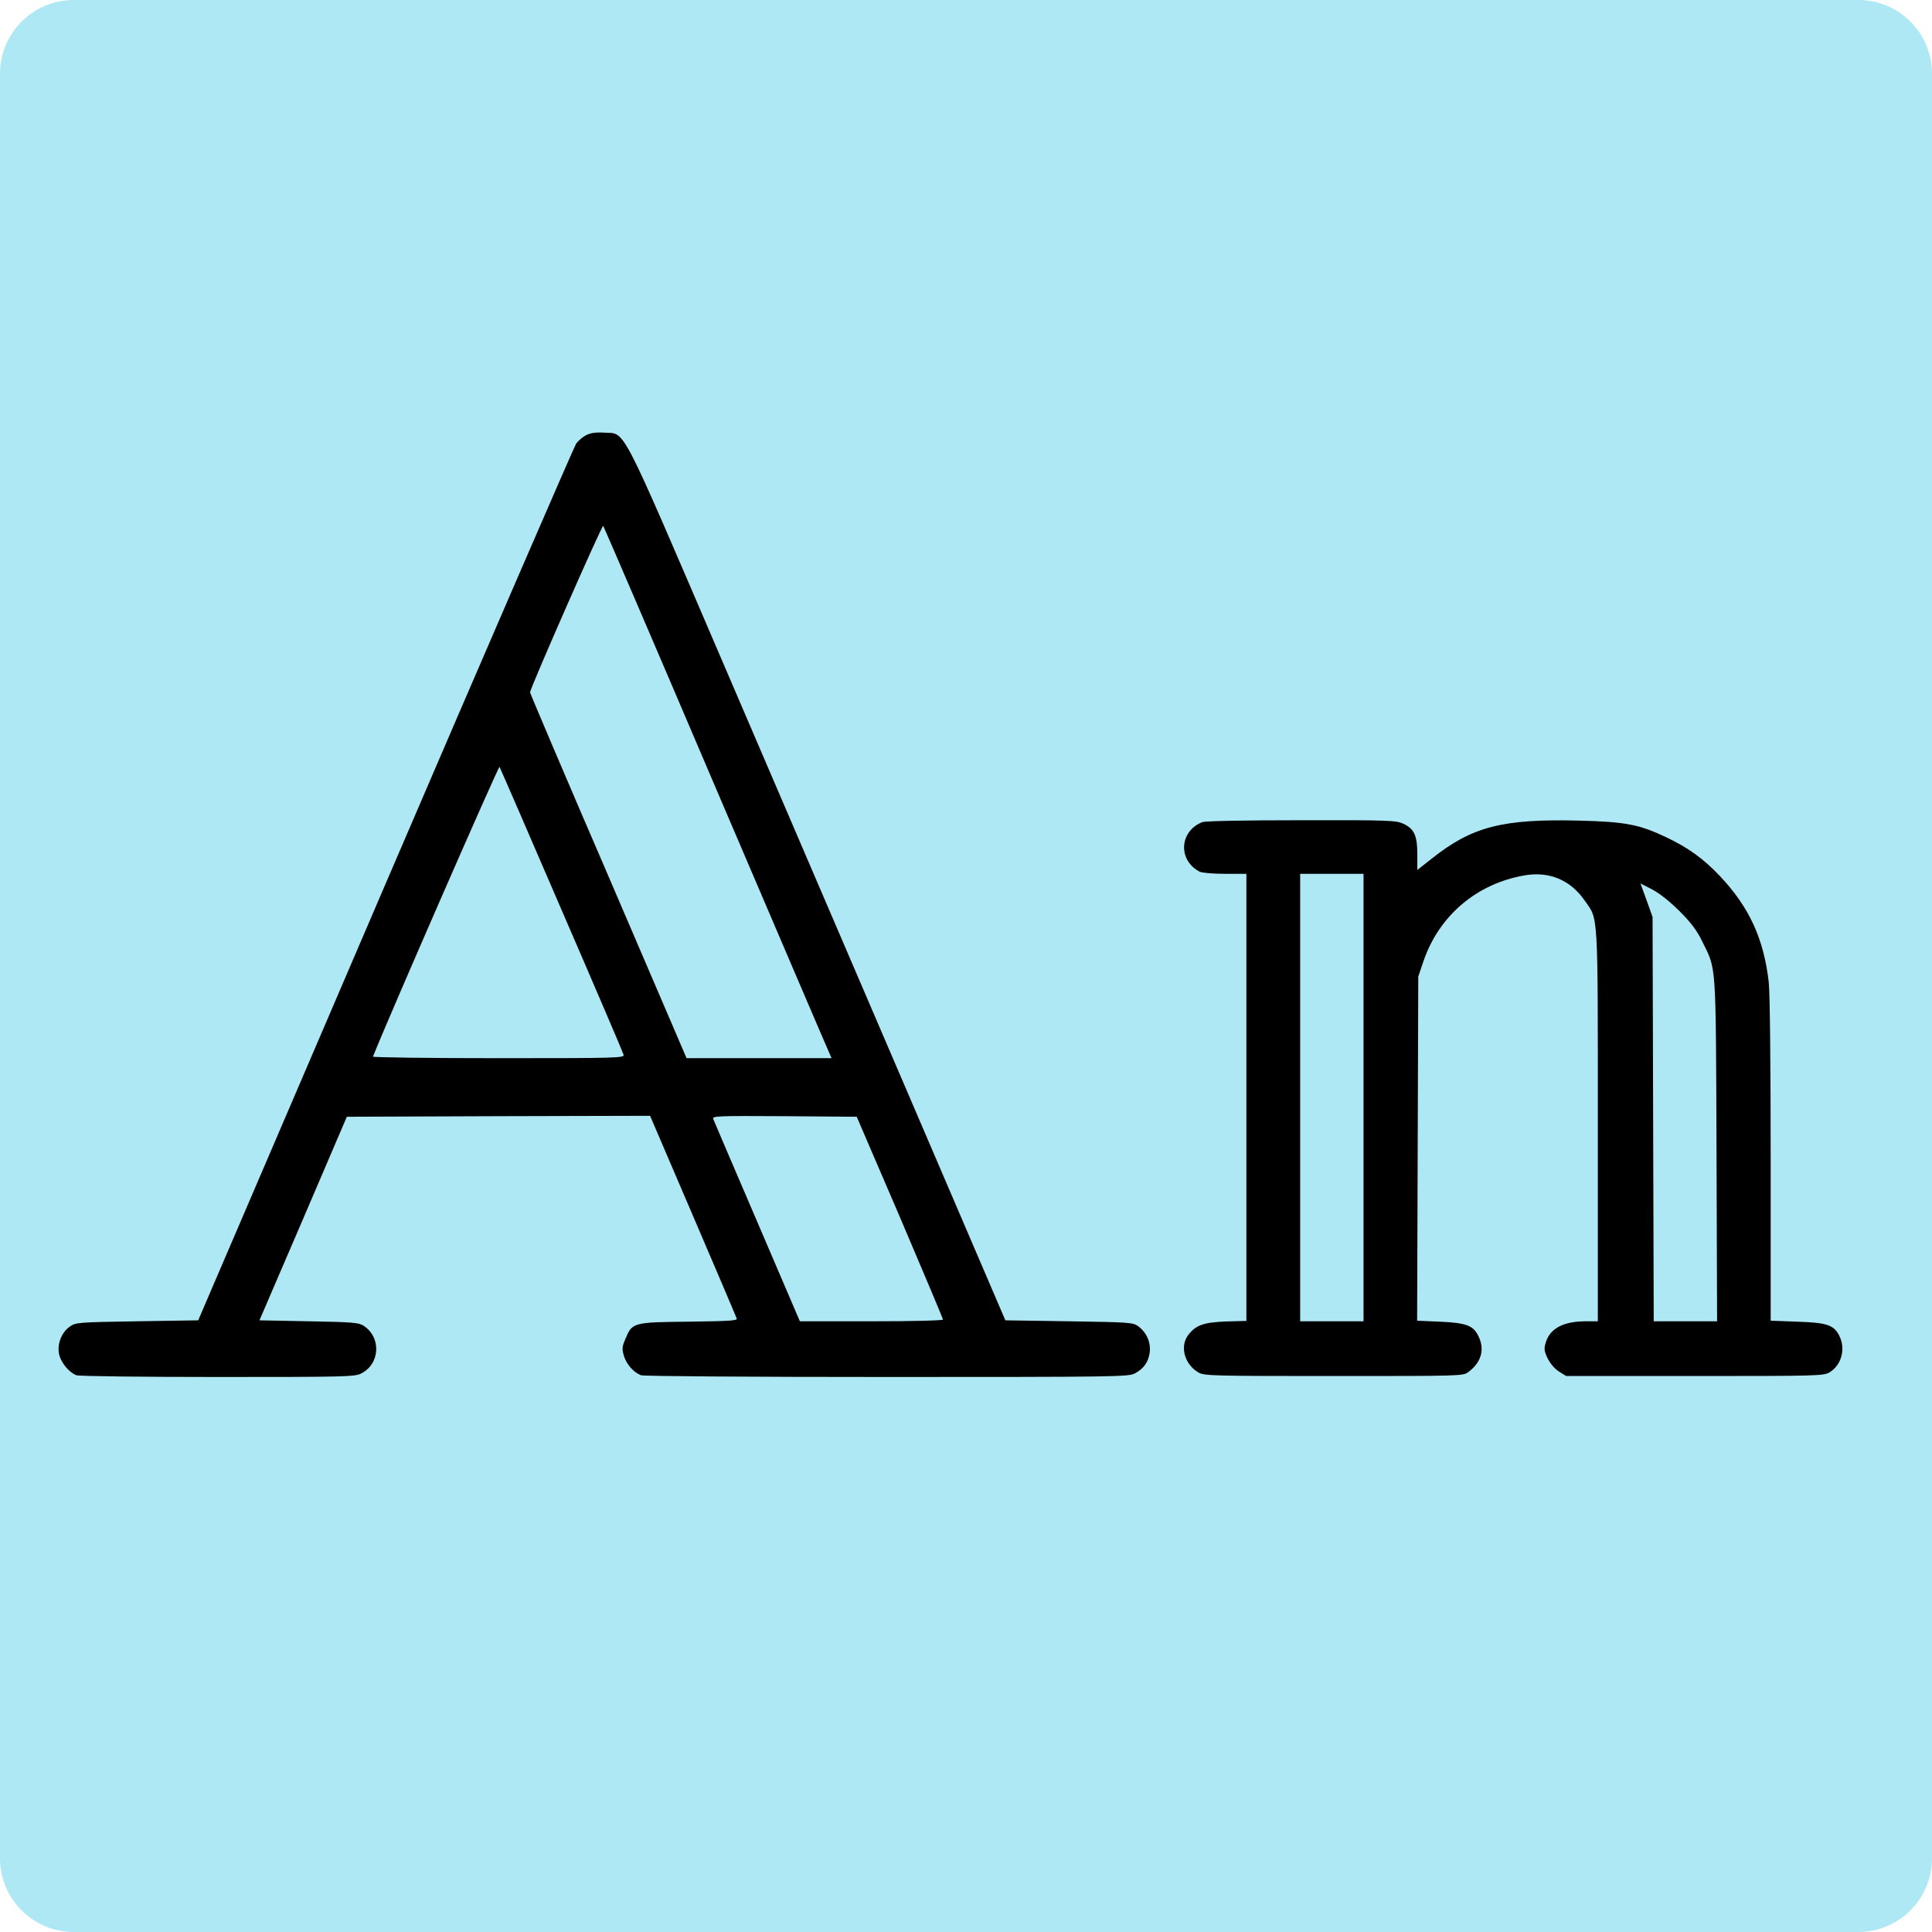
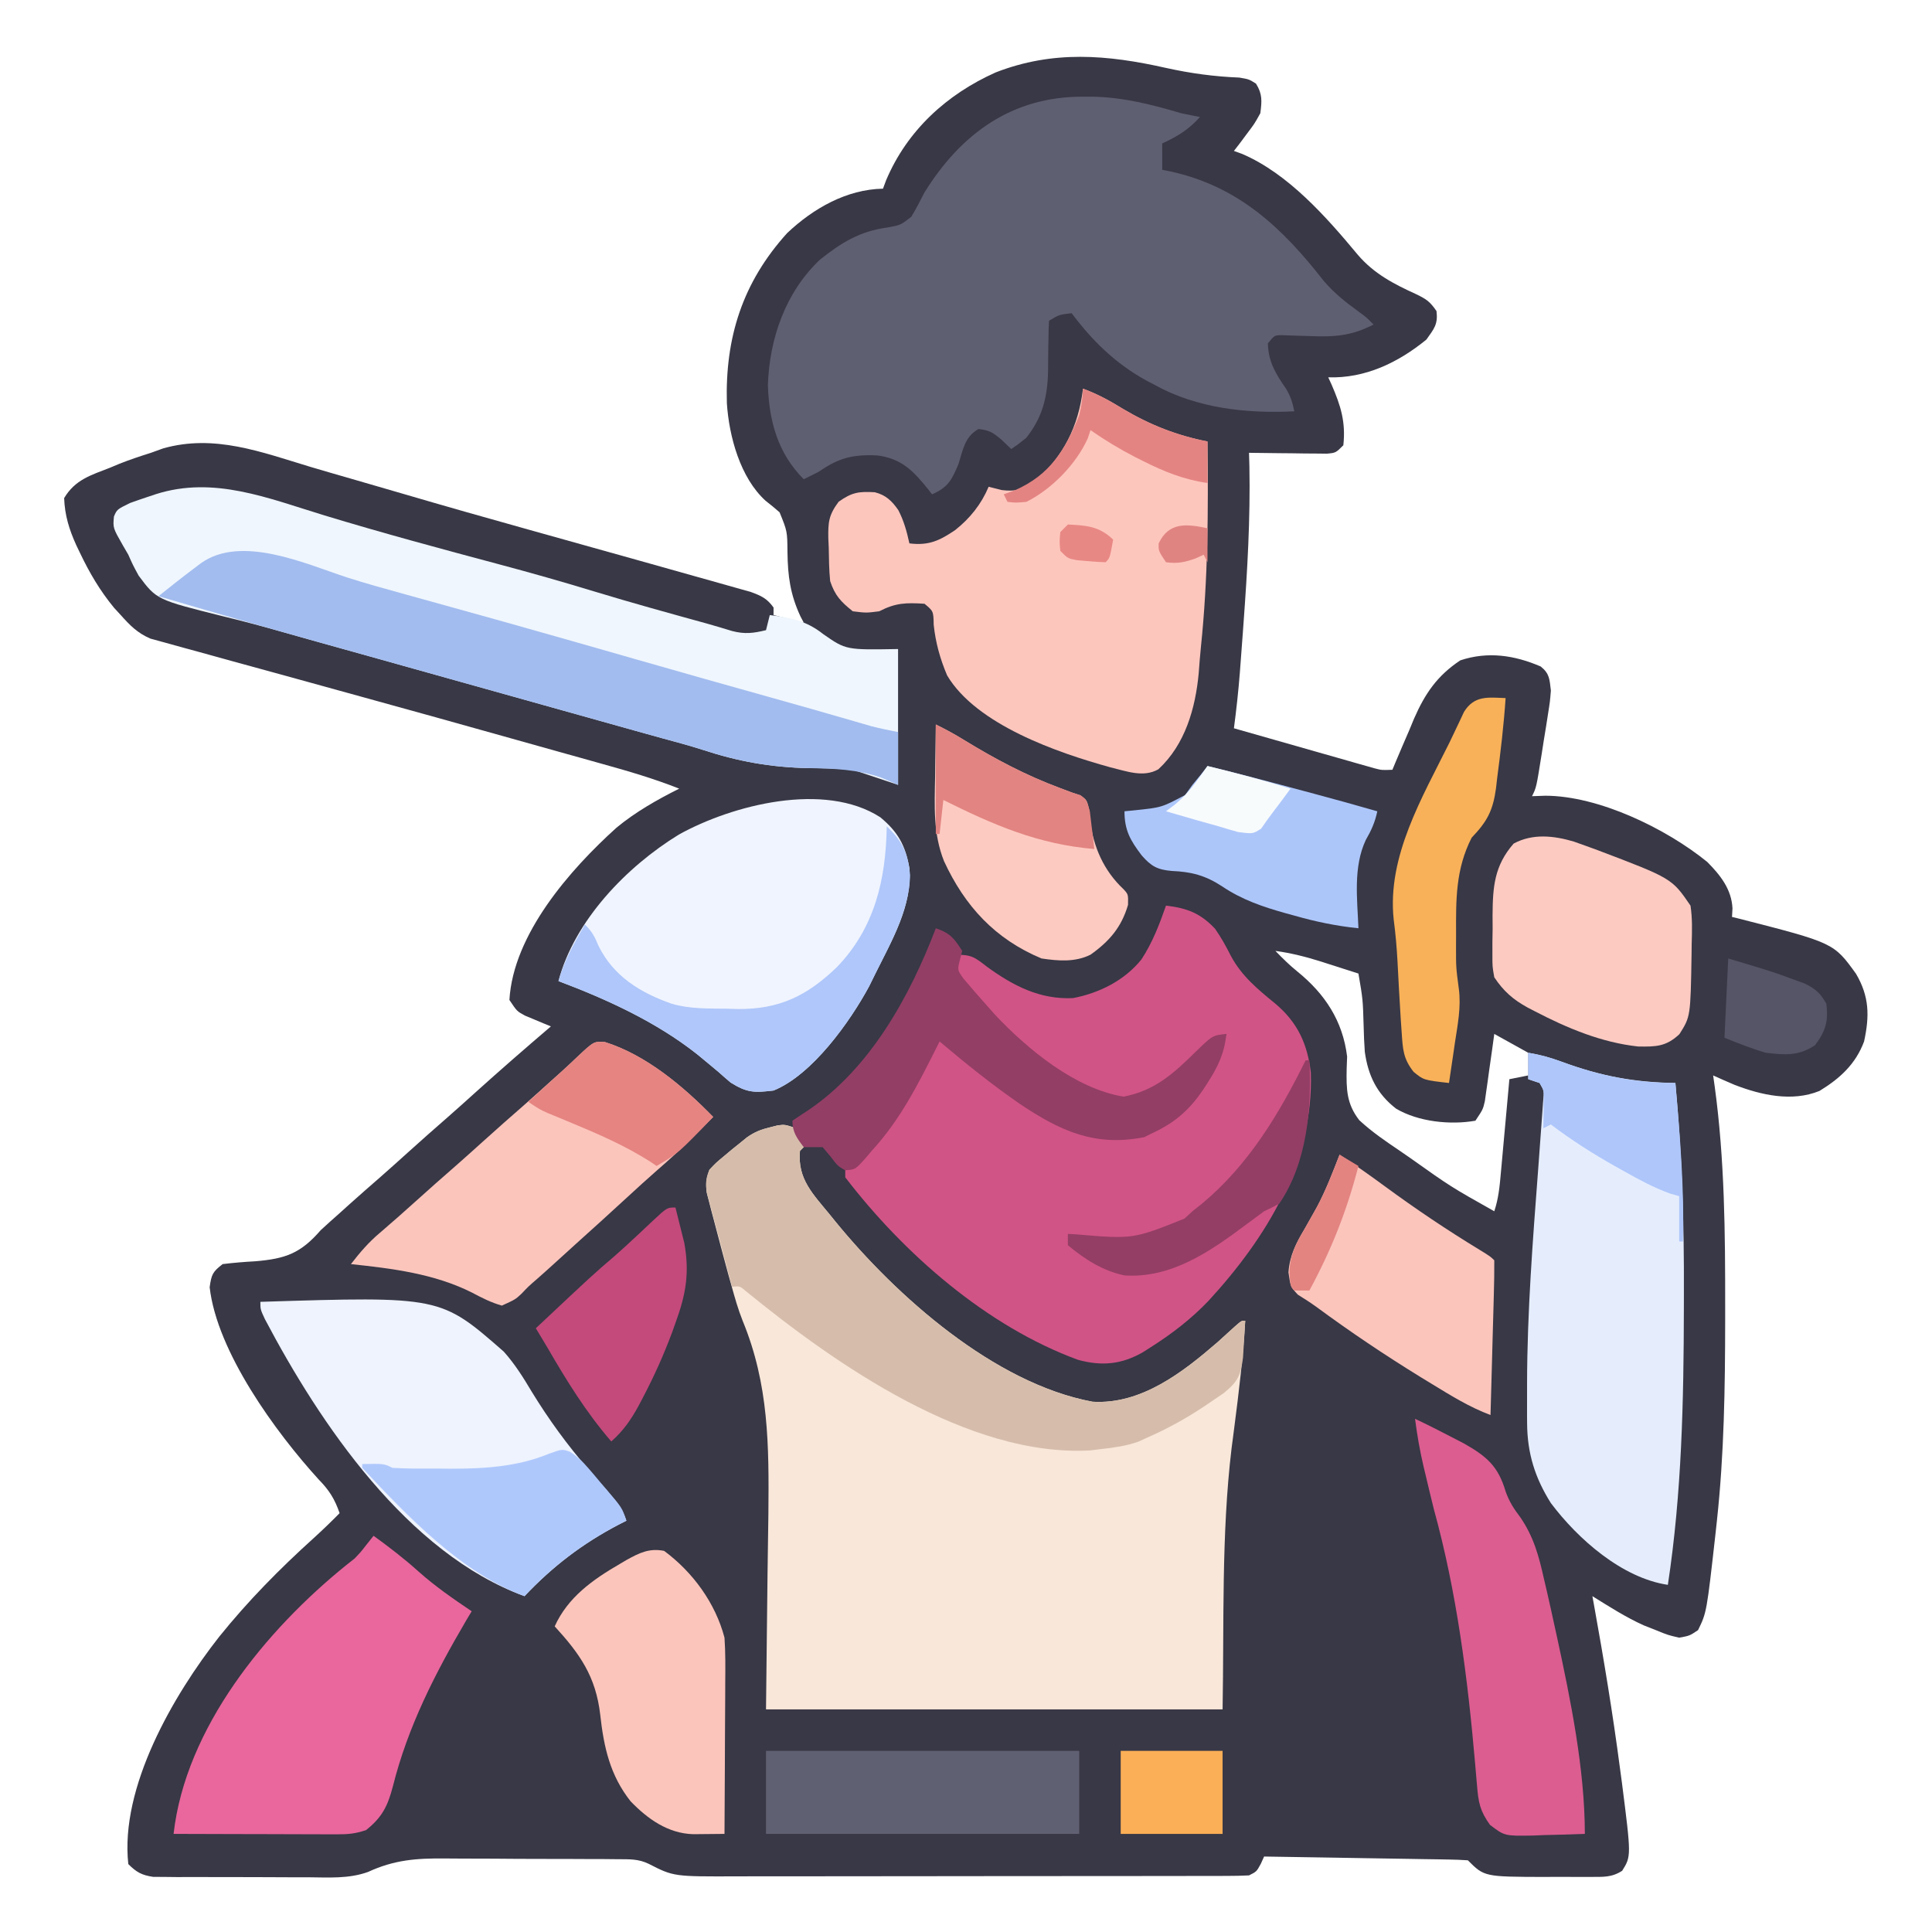
- <svg xmlns="http://www.w3.org/2000/svg" version="1.0" width="1000pt" height="1000pt" viewBox="-3 -3 1006 1006" preserveAspectRatio="xMidYMid meet">
-   <g id="deeditor_bgCarrier" strokeWidth="0">
-     <rect id="dee_c_e" x="-3" y="-3" width="1006" height="1006" rx="38.4" fill="#ade8f4" strokewidth="0" />
-   </g>
-   <g transform="translate(0,1000) scale(0.1,-0.1)" fill="#000000" stroke="none">
-     <path d="M3022 7764 c-18 -9 -41 -29 -52 -44 -10 -15 -458 -1048 -994 -2296 l-974 -2269 -319 -5 c-310 -5 -319 -6 -350 -28 -45 -32 -68 -96 -54 -149 12 -43 52 -90 89 -104 13 -5 344 -9 735 -9 658 0 715 1 747 18 99 49 107 188 13 249 -24 16 -59 19 -284 23 l-258 5 228 530 227 530 789 3 790 2 223 -520 c123 -286 225 -527 228 -535 5 -12 -34 -14 -249 -17 -292 -3 -295 -4 -331 -91 -17 -40 -18 -51 -7 -88 13 -43 50 -85 89 -100 13 -5 571 -9 1280 -9 1205 0 1259 1 1292 19 47 25 71 61 77 112 5 52 -18 102 -60 133 -27 20 -45 21 -360 26 l-332 5 -515 1200 c-284 660 -722 1682 -975 2270 -520 1211 -487 1146 -596 1152 -46 3 -73 -1 -97 -13z m663 -1809 c313 -731 579 -1354 592 -1382 l23 -53 -378 0 -377 0 -407 948 c-225 521 -408 952 -408 957 0 20 375 874 381 867 3 -4 262 -605 574 -1337z m-790 -665 c175 -404 320 -743 322 -752 5 -17 -31 -18 -652 -18 -361 0 -655 4 -653 8 76 193 655 1517 659 1509 4 -7 150 -343 324 -747z m1761 -1598 c123 -288 224 -528 224 -533 0 -5 -154 -9 -372 -9 l-373 0 -222 518 c-122 284 -225 525 -229 535 -6 16 14 17 371 15 l376 -3 225 -523z" fill="#000000" />
-     <path d="M6230 5749 c-120 -48 -127 -199 -13 -258 12 -6 70 -11 132 -11 l111 0 0 -1164 0 -1164 -107 -3 c-118 -5 -157 -19 -197 -72 -44 -60 -17 -154 57 -195 29 -16 85 -17 704 -17 663 0 672 0 699 21 69 51 87 121 50 191 -26 52 -65 65 -199 71 l-118 5 3 896 3 896 27 80 c81 237 277 404 527 447 128 22 239 -24 313 -132 71 -101 68 -41 68 -1172 l0 -1018 -62 0 c-117 0 -187 -37 -209 -110 -10 -33 -9 -44 10 -84 14 -27 37 -54 59 -68 l37 -23 670 0 c639 0 671 1 701 19 64 38 86 125 50 193 -28 54 -64 66 -218 71 l-138 5 0 836 c0 499 -4 872 -10 926 -26 228 -102 392 -255 554 -85 90 -165 147 -276 200 -142 68 -214 82 -455 88 -401 10 -559 -31 -769 -198 l-75 -59 0 80 c0 100 -16 134 -73 161 -39 17 -71 19 -532 18 -300 0 -500 -4 -515 -10z m840 -1434 l0 -1165 -165 0 -165 0 0 1165 0 1165 165 0 165 0 0 -1165z m1646 970 c60 -60 90 -100 117 -156 75 -152 71 -92 75 -1086 l3 -893 -165 0 -165 0 -3 1053 -3 1052 -31 87 -32 88 62 -32 c38 -20 92 -63 142 -113z" fill="#000000" />
-   </g>
+ <svg xmlns="http://www.w3.org/2000/svg" version="1.1" width="512" height="512">
+   <path d="M0 0 C6.519 1.442 12.749 2.288 19.434 2.559 C22 3 22 3 23.848 4.16 C25.584 6.932 25.415 8.786 25 12 C23.469 14.773 23.469 14.773 21.5 17.375 C20.85 18.249 20.201 19.123 19.531 20.023 C19.026 20.676 18.521 21.328 18 22 C18.722 22.262 19.444 22.523 20.188 22.793 C32.375 28.023 42.476 39.474 50.812 49.5 C55.128 54.56 60.402 57.278 66.375 60 C69.068 61.323 69.925 61.891 71.688 64.438 C72.115 67.946 71.036 69.154 69 72 C61.495 78.119 52.786 82.294 43 82 C43.433 82.944 43.433 82.944 43.875 83.906 C46.329 89.563 47.661 93.829 47 100 C45 102 45 102 42.662 102.227 C41.232 102.211 41.232 102.211 39.773 102.195 C38.742 102.189 37.711 102.182 36.648 102.176 C35.568 102.159 34.488 102.142 33.375 102.125 C32.287 102.116 31.199 102.107 30.078 102.098 C27.385 102.074 24.693 102.041 22 102 C22.035 103.173 22.07 104.346 22.105 105.555 C22.368 119.414 21.573 133.122 20.562 146.938 C20.461 148.332 20.461 148.332 20.358 149.755 C20.161 152.45 19.959 155.145 19.754 157.84 C19.663 159.047 19.663 159.047 19.571 160.278 C19.185 165.208 18.648 170.097 18 175 C23.498 176.572 28.997 178.138 34.498 179.7 C36.369 180.232 38.24 180.765 40.111 181.3 C42.798 182.068 45.487 182.832 48.176 183.594 C49.013 183.834 49.851 184.075 50.714 184.323 C51.495 184.543 52.275 184.763 53.079 184.99 C53.766 185.186 54.452 185.381 55.159 185.582 C57.173 186.111 57.173 186.111 60 186 C60.261 185.37 60.522 184.74 60.791 184.092 C62.005 181.197 63.252 178.318 64.5 175.438 C65.115 173.952 65.115 173.952 65.742 172.436 C68.66 165.783 71.88 161.059 78 157 C85.3 154.567 92.383 155.637 99.32 158.637 C101.688 160.559 101.626 162.003 102 165 C101.762 167.923 101.762 167.923 101.258 171.105 C101.079 172.253 100.899 173.401 100.715 174.584 C100.423 176.368 100.423 176.368 100.125 178.188 C99.938 179.388 99.751 180.589 99.559 181.826 C98.148 190.704 98.148 190.704 97 193 C98.165 192.959 99.331 192.917 100.531 192.875 C114.675 192.9 132.553 201.567 143.449 210.434 C146.936 213.956 149.895 217.69 150.125 222.746 C150.084 223.49 150.042 224.234 150 225 C150.608 225.147 151.217 225.294 151.844 225.445 C176.958 231.872 176.958 231.872 182.867 240.07 C186.409 246.103 186.465 251.264 185 258 C182.756 264.024 178.57 267.82 173.184 271.109 C165.916 274.074 157.711 272.213 150.688 269.5 C148.782 268.688 146.883 267.863 145 267 C145.133 267.935 145.266 268.869 145.402 269.832 C148.064 289.287 148.204 308.765 148.188 328.375 C148.187 330.163 148.187 330.163 148.187 331.987 C148.168 349.734 147.915 367.34 146 385 C145.882 386.088 145.764 387.176 145.643 388.297 C143.283 409.324 143.283 409.324 141 414 C138.762 415.5 138.762 415.5 136 416 C133.02 415.312 133.02 415.312 129.812 414 C128.767 413.587 127.722 413.175 126.645 412.75 C121.861 410.605 117.449 407.757 113 405 C113.131 405.716 113.261 406.432 113.396 407.17 C116.008 421.618 118.401 436.068 120.312 450.625 C120.484 451.897 120.655 453.168 120.831 454.479 C123.307 473.906 123.307 473.906 120.893 477.774 C118.076 479.598 115.759 479.389 112.426 479.398 C111.118 479.402 109.81 479.406 108.463 479.41 C107.781 479.404 107.099 479.398 106.396 479.391 C104.337 479.375 102.28 479.391 100.221 479.41 C84.363 479.363 84.363 479.363 80 475 C78.313 474.877 76.621 474.822 74.929 474.795 C73.848 474.775 72.767 474.755 71.654 474.734 C70.478 474.718 69.302 474.701 68.09 474.684 C66.294 474.652 66.294 474.652 64.462 474.621 C60.621 474.555 56.779 474.496 52.938 474.438 C50.34 474.394 47.743 474.351 45.146 474.307 C38.764 474.199 32.382 474.098 26 474 C25.711 474.639 25.422 475.279 25.125 475.938 C24 478 24 478 22 479 C20.069 479.098 18.135 479.131 16.201 479.134 C14.966 479.138 13.731 479.142 12.459 479.147 C11.083 479.146 9.706 479.146 8.33 479.145 C6.886 479.148 5.442 479.152 3.998 479.155 C0.068 479.164 -3.862 479.167 -7.792 479.167 C-11.074 479.168 -14.357 479.172 -17.639 479.175 C-25.389 479.184 -33.139 479.186 -40.889 479.185 C-48.873 479.185 -56.857 479.195 -64.841 479.211 C-71.7 479.224 -78.559 479.229 -85.418 479.229 C-89.512 479.229 -93.606 479.231 -97.701 479.242 C-101.557 479.252 -105.414 479.252 -109.271 479.245 C-110.682 479.243 -112.092 479.246 -113.503 479.252 C-130.46 479.32 -130.46 479.32 -137.06 475.947 C-139.825 474.597 -142.196 474.73 -145.262 474.709 C-146.531 474.697 -147.8 474.684 -149.107 474.671 C-150.491 474.668 -151.874 474.666 -153.258 474.664 C-154.685 474.658 -156.113 474.651 -157.541 474.644 C-160.535 474.632 -163.529 474.628 -166.523 474.629 C-170.336 474.63 -174.148 474.602 -177.961 474.568 C-180.912 474.545 -183.864 474.542 -186.815 474.543 C-188.219 474.54 -189.623 474.532 -191.027 474.516 C-198.685 474.439 -204.527 474.882 -211.48 478.092 C-216.57 479.926 -221.957 479.547 -227.305 479.496 C-228.546 479.498 -229.788 479.499 -231.067 479.501 C-233.674 479.499 -236.281 479.487 -238.888 479.467 C-241.558 479.447 -244.225 479.437 -246.895 479.446 C-250.761 479.459 -254.626 479.45 -258.492 479.434 C-259.687 479.437 -260.882 479.439 -262.113 479.442 C-263.221 479.43 -264.33 479.417 -265.472 479.404 C-266.446 479.399 -267.419 479.393 -268.422 479.388 C-271.452 478.932 -272.842 478.157 -275 476 C-277.228 455.602 -263.059 431.224 -250.916 415.756 C-243.273 406.265 -234.889 397.751 -225.848 389.594 C-223.496 387.452 -221.224 385.272 -219 383 C-220.291 379.268 -221.747 376.934 -224.5 374.125 C-235.916 361.617 -251.505 340.238 -253.438 323.125 C-252.958 319.703 -252.637 319.047 -250 317 C-247.076 316.641 -244.246 316.41 -241.312 316.25 C-233.338 315.579 -229.324 314.153 -224 308 C-222.35 306.481 -220.682 304.982 -219 303.5 C-218.154 302.737 -217.309 301.974 -216.438 301.188 C-213.669 298.703 -210.868 296.256 -208.062 293.812 C-205.69 291.728 -203.344 289.616 -201 287.5 C-197.383 284.236 -193.736 281.012 -190.062 277.812 C-187.69 275.728 -185.344 273.616 -183 271.5 C-176.42 265.565 -169.738 259.755 -163 254 C-163.626 253.746 -164.253 253.492 -164.898 253.23 C-165.716 252.886 -166.533 252.542 -167.375 252.188 C-168.187 251.851 -168.999 251.515 -169.836 251.168 C-172 250 -172 250 -174 247 C-172.984 229.577 -157.945 212.467 -145.64 201.359 C-140.61 197.19 -134.827 193.914 -129 191 C-135.65 188.367 -142.397 186.386 -149.285 184.473 C-151.156 183.949 -153.026 183.425 -154.897 182.9 C-156.9 182.34 -158.903 181.781 -160.907 181.222 C-165.113 180.049 -169.316 178.869 -173.519 177.687 C-186.796 173.956 -200.079 170.246 -213.379 166.593 C-219.935 164.792 -226.489 162.981 -233.041 161.164 C-237.777 159.851 -242.518 158.553 -247.261 157.265 C-250.224 156.457 -253.183 155.635 -256.141 154.809 C-257.516 154.428 -258.893 154.053 -260.271 153.685 C-262.162 153.178 -264.046 152.648 -265.93 152.118 C-266.988 151.828 -268.045 151.538 -269.134 151.239 C-272.591 149.745 -274.502 147.786 -277 145 C-277.585 144.363 -278.17 143.726 -278.773 143.07 C-282.551 138.482 -285.34 133.72 -287.875 128.375 C-288.173 127.754 -288.472 127.133 -288.779 126.493 C-290.664 122.345 -291.837 118.564 -292 114 C-289.087 109.102 -284.909 107.928 -279.812 105.938 C-279.006 105.599 -278.2 105.261 -277.369 104.912 C-274.61 103.814 -271.831 102.897 -269 102 C-267.929 101.613 -266.858 101.226 -265.755 100.827 C-252.155 96.978 -239.721 101.815 -226.61 105.763 C-223.132 106.802 -219.644 107.802 -216.156 108.805 C-211.66 110.101 -207.167 111.401 -202.678 112.72 C-191.356 116.044 -180.008 119.264 -168.642 122.434 C-163.051 123.994 -157.461 125.562 -151.871 127.128 C-147.294 128.41 -142.716 129.691 -138.138 130.968 C-133.806 132.177 -129.478 133.397 -125.152 134.624 C-123.549 135.076 -121.944 135.526 -120.339 135.971 C-118.138 136.583 -115.941 137.207 -113.745 137.834 C-112.508 138.181 -111.272 138.529 -109.998 138.887 C-107.178 139.934 -105.747 140.587 -104 143 C-104 143.66 -104 144.32 -104 145 C-100.04 145.99 -100.04 145.99 -96 147 C-96.277 146.475 -96.554 145.951 -96.84 145.41 C-99.582 139.545 -100.227 134.675 -100.312 128.312 C-100.358 122.796 -100.358 122.796 -102.398 117.773 C-103.592 116.716 -104.822 115.699 -106.086 114.727 C-112.807 108.664 -115.796 97.677 -116.371 88.844 C-116.861 71.496 -112.229 56.827 -100.375 43.75 C-93.447 37.212 -84.642 32.189 -75 32 C-74.727 31.265 -74.453 30.53 -74.172 29.773 C-68.583 16.546 -58.069 6.965 -45.125 1.188 C-29.938 -4.717 -15.587 -3.513 0 0 Z M29 234 C30.874 235.952 32.763 237.809 34.871 239.508 C42.111 245.393 46.853 252.542 48 262 C47.96 263.065 47.92 264.13 47.879 265.227 C47.779 270.627 47.825 274.485 51.215 278.855 C54.536 281.947 58.246 284.469 62 287 C62.861 287.594 63.721 288.189 64.608 288.801 C75.446 296.495 75.446 296.495 87 303 C88.142 299.575 88.439 296.278 88.754 292.707 C88.819 292.001 88.884 291.295 88.951 290.568 C89.158 288.316 89.361 286.064 89.562 283.812 C89.702 282.284 89.842 280.756 89.982 279.229 C90.325 275.486 90.664 271.743 91 268 C93.475 267.505 93.475 267.505 96 267 C96 265.02 96 263.04 96 261 C93.03 259.35 90.06 257.7 87 256 C86.807 257.409 86.613 258.818 86.414 260.27 C86.151 262.117 85.888 263.965 85.625 265.812 C85.499 266.741 85.372 267.67 85.242 268.627 C85.113 269.52 84.984 270.412 84.852 271.332 C84.736 272.154 84.621 272.976 84.502 273.823 C84 276 84 276 82 279 C75.317 280.175 66.878 279.289 60.988 275.812 C55.924 271.906 53.566 267.076 52.687 260.746 C52.522 258.433 52.429 256.131 52.375 253.812 C52.172 246.853 52.172 246.853 51 240 C48.46 239.182 45.918 238.371 43.375 237.562 C42.306 237.217 42.306 237.217 41.215 236.865 C37.158 235.581 33.231 234.581 29 234 Z " fill="#383846" transform="translate(309,18)" />
+   <path d="M0 0 C1.188 2.562 1.188 2.562 2 5 C1.67 5.33 1.34 5.66 1 6 C0.277 13.481 4.514 17.497 9 23 C9.691 23.853 9.691 23.853 10.396 24.724 C26.489 44.444 52.493 67.624 78.539 72.473 C91.417 73.27 102.422 64.687 111.652 56.707 C113.22 55.308 114.778 53.896 116.32 52.469 C118 51 118 51 119 51 C118.463 60.472 117.322 69.839 116.104 79.244 C115.977 80.23 115.85 81.215 115.719 82.23 C115.548 83.536 115.548 83.536 115.373 84.868 C112.646 107.764 113.412 130.946 113 154 C73.07 154 33.14 154 -8 154 C-7.562 114.438 -7.562 114.438 -7.369 102.099 C-7.207 84.137 -7.219 67.931 -14.179 51.053 C-15.389 48.027 -16.252 44.952 -17.125 41.812 C-17.42 40.759 -17.715 39.706 -18.02 38.621 C-19.304 33.877 -20.578 29.132 -21.812 24.375 C-22.044 23.509 -22.276 22.642 -22.514 21.749 C-22.722 20.932 -22.93 20.115 -23.145 19.273 C-23.334 18.546 -23.523 17.818 -23.718 17.068 C-24.038 14.722 -23.794 13.221 -23 11 C-21.293 9.184 -21.293 9.184 -19.188 7.438 C-18.157 6.569 -18.157 6.569 -17.105 5.684 C-16.411 5.128 -15.716 4.572 -15 4 C-14.337 3.46 -13.675 2.92 -12.992 2.363 C-10.94 0.959 -9.343 0.325 -6.938 -0.25 C-6.266 -0.42 -5.594 -0.59 -4.902 -0.766 C-3 -1 -3 -1 0 0 Z " fill="#F9E7D9" transform="translate(211,299)" />
+   <path d="M0 0 C0.823 -0.001 1.646 -0.001 2.495 -0.002 C10.783 0.144 18.139 2.054 26.062 4.375 C27.725 4.73 29.39 5.073 31.062 5.375 C28.072 8.711 25.131 10.526 21.062 12.375 C21.062 14.685 21.062 16.995 21.062 19.375 C21.801 19.522 22.54 19.669 23.301 19.82 C41.339 23.809 52.844 34.716 63.926 48.891 C66.695 52.111 69.781 54.558 73.215 57.035 C75.062 58.375 75.062 58.375 77.062 60.375 C71.246 63.39 66.732 63.702 60.25 63.438 C58.556 63.378 56.862 63.326 55.168 63.285 C54.427 63.256 53.686 63.226 52.923 63.196 C50.814 63.2 50.814 63.2 49.062 65.375 C49.18 70.33 51.178 73.496 53.906 77.445 C55.095 79.429 55.621 81.117 56.062 83.375 C43.481 84.018 30.224 82.576 19.062 76.375 C18.244 75.943 17.425 75.511 16.582 75.066 C8.577 70.598 2.55 64.692 -2.938 57.375 C-6.228 57.754 -6.228 57.754 -8.938 59.375 C-9.034 60.904 -9.07 62.437 -9.078 63.969 C-9.107 65.392 -9.107 65.392 -9.137 66.844 C-9.17 68.833 -9.189 70.823 -9.191 72.812 C-9.367 79.672 -10.64 84.9 -14.938 90.375 C-17.106 92.123 -17.106 92.123 -18.938 93.375 C-19.824 92.529 -20.711 91.684 -21.625 90.812 C-23.865 88.974 -24.671 88.406 -27.625 88.062 C-31.298 90.147 -31.712 93.502 -32.938 97.375 C-34.768 101.672 -35.693 103.51 -39.938 105.375 C-40.301 104.904 -40.665 104.434 -41.039 103.949 C-44.925 99.137 -48.083 95.842 -54.516 95.062 C-60.976 94.78 -64.653 95.708 -69.938 99.375 C-71.264 100.055 -72.594 100.73 -73.938 101.375 C-80.79 94.523 -83.129 85.995 -83.438 76.438 C-83.016 64.083 -78.8 51.902 -69.695 43.242 C-64.101 38.74 -59.05 35.64 -51.875 34.688 C-48.249 34.034 -48.249 34.034 -45.43 31.824 C-44.157 29.721 -43.052 27.567 -41.938 25.375 C-32.253 9.801 -18.781 -0.033 0 0 Z " fill="#5F5F72" transform="translate(286.9375,25.625)" />
+   <path d="M0 0 C5.573 0.648 9.123 2.006 13 6.125 C14.658 8.509 15.888 10.737 17.188 13.312 C20.096 18.724 24.303 22.15 29 26 C34.887 30.971 37.478 36.632 38.387 44.234 C39.155 67.664 26.621 88.027 11.285 104.714 C6.691 109.528 1.618 113.432 -4 117 C-4.71 117.454 -5.421 117.907 -6.152 118.375 C-11.81 121.602 -17.019 122.082 -23.301 120.375 C-47.531 111.492 -69.485 92.22 -85 72 C-85 71.34 -85 70.68 -85 70 C-83.892 69.018 -82.736 68.091 -81.562 67.188 C-71.581 58.634 -66.093 46.841 -61 35 C-57.877 36.785 -55.222 38.581 -52.625 41.062 C-41.894 50.619 -26.734 62.278 -11.895 61.461 C-4.929 60.352 0.782 57.757 6 53 C8.228 49.978 8.228 49.978 10.188 46.625 C11.199 44.974 11.199 44.974 12.23 43.289 C13.879 40.225 15.019 37.33 16 34 C12.699 35.701 10.281 37.646 7.75 40.312 C2.572 45.661 -3.439 50.321 -10.938 51.438 C-20.843 51.249 -29.934 43.182 -37 37 C-37.846 36.276 -38.691 35.551 -39.562 34.805 C-54.145 22.045 -54.145 22.045 -56 15.438 C-56 14.633 -56 13.829 -56 13 C-51.474 13 -50.81 13.587 -47.375 16.25 C-40.443 21.261 -33.405 24.922 -24.648 24.508 C-17.654 23.167 -11.003 19.845 -6.5 14.25 C-3.605 9.83 -1.732 4.972 0 0 Z " fill="#D15486" transform="translate(309,240)" />
+   <path d="M0 0 C15.356 4.665 30.852 8.846 46.356 12.984 C54.774 15.231 63.138 17.598 71.47 20.143 C81.415 23.17 91.437 25.932 101.458 28.695 C103.669 29.316 105.863 29.976 108.06 30.648 C111.426 31.52 113.692 31.239 117.044 30.421 C117.374 29.101 117.704 27.781 118.044 26.421 C123.599 27.094 127.797 27.955 132.231 31.484 C138.245 35.664 138.245 35.664 152.044 35.421 C152.044 47.301 152.044 59.181 152.044 71.421 C148.084 70.101 144.124 68.781 140.044 67.421 C136.093 67.125 132.357 66.964 128.419 66.984 C118.339 66.793 109.707 65.233 100.167 62.102 C96.636 60.97 93.058 60.018 89.481 59.046 C87.981 58.631 86.481 58.214 84.981 57.796 C84.194 57.577 83.406 57.358 82.595 57.132 C74.488 54.873 66.385 52.599 58.282 50.328 C53.036 48.859 47.79 47.39 42.544 45.921 C40.461 45.338 38.377 44.754 36.294 44.171 C35.263 43.882 34.231 43.594 33.169 43.296 C30.044 42.421 26.919 41.546 23.794 40.671 C22.763 40.382 21.731 40.094 20.669 39.796 C18.586 39.213 16.504 38.63 14.421 38.046 C8.154 36.29 1.885 34.54 -4.386 32.797 C-6.464 32.216 -8.54 31.63 -10.614 31.037 C-15.916 29.525 -21.22 28.1 -26.581 26.812 C-44.447 22.361 -44.447 22.361 -49.206 15.984 C-50.749 13.14 -50.749 13.14 -51.956 10.421 C-52.631 9.261 -52.631 9.261 -53.319 8.077 C-56.039 3.329 -56.039 3.329 -55.762 0.305 C-54.956 -1.579 -54.956 -1.579 -51.491 -3.282 C-50.008 -3.82 -48.517 -4.335 -47.019 -4.829 C-46.239 -5.09 -45.459 -5.351 -44.656 -5.619 C-29.279 -10.522 -14.867 -4.524 0 0 Z " fill="#EFF6FD" transform="translate(85.95605,136.5789)" />
+   <path d="M0 0 C3.842 1.411 7.146 3.228 10.625 5.375 C17.762 9.599 24.867 12.424 33 14 C33.228 32.23 33.147 50.251 31.26 68.409 C31.026 70.744 30.838 73.077 30.668 75.418 C29.805 84.725 27.078 94.297 19.988 100.863 C15.985 103.152 11.488 101.354 7.258 100.348 C-6.773 96.474 -28.219 89.071 -36 76 C-37.865 71.601 -39.061 67.314 -39.562 62.562 C-39.634 58.955 -39.634 58.955 -42 57 C-46.918 56.683 -49.656 56.758 -54 59 C-57.438 59.438 -57.438 59.438 -61 59 C-64.16 56.459 -65.715 54.854 -67 51 C-67.298 48.047 -67.323 45.091 -67.375 42.125 C-67.431 40.92 -67.431 40.92 -67.488 39.691 C-67.552 35.376 -67.403 33.543 -64.758 29.973 C-61.233 27.452 -59.36 27.201 -55.152 27.453 C-52.242 28.192 -50.623 29.752 -48.93 32.199 C-47.447 35.07 -46.694 37.846 -46 41 C-40.88 41.64 -38.015 40.277 -33.895 37.496 C-29.954 34.384 -26.97 30.656 -25 26 C-23.845 26.289 -22.69 26.578 -21.5 26.875 C-17.801 27.319 -15.919 26.764 -12.875 24.625 C-5.178 18.125 -1.163 9.887 0 0 Z " fill="#FDC6BD" transform="translate(287,103)" />
+   <path d="M0 0 C3.097 0.489 5.932 1.293 8.863 2.375 C19.149 6.156 28.038 7.839 39 8 C40.743 26.59 41.326 45.022 41.25 63.688 C41.248 64.999 41.245 66.31 41.243 67.66 C41.195 92.209 40.705 116.683 37 141 C24.878 139.196 13.185 128.903 5.984 119.316 C1.775 112.604 -0.241 106.181 -0.301 98.207 C-0.306 97.56 -0.312 96.912 -0.317 96.245 C-0.329 94.101 -0.322 91.957 -0.312 89.812 C-0.312 89.067 -0.312 88.321 -0.311 87.553 C-0.273 68.607 1.198 49.755 2.632 30.874 C2.986 26.191 3.338 21.509 3.66 16.824 C3.75 15.55 3.841 14.276 3.934 12.964 C4.229 10.069 4.229 10.069 3 8 C2.01 7.67 1.02 7.34 0 7 C0 4.69 0 2.38 0 0 Z " fill="#E5EDFD" transform="translate(405,279)" />
+   <path d="M0 0 C4.681 3.88 6.628 7.414 7.711 13.418 C8.572 23.402 3.003 32.747 -1.289 41.418 C-1.838 42.53 -2.387 43.643 -2.953 44.789 C-8.009 54.166 -18.004 68.247 -28.289 72.418 C-33.366 73.016 -35.296 73.041 -39.676 70.293 C-40.79 69.351 -41.89 68.392 -42.977 67.418 C-44.192 66.398 -45.412 65.384 -46.637 64.375 C-47.245 63.872 -47.854 63.369 -48.481 62.85 C-59.319 54.266 -72.42 48.258 -85.289 43.418 C-81.062 27.356 -67.201 13.065 -53.414 4.605 C-39.227 -3.284 -14.787 -9.529 0 0 Z " fill="#F0F4FE" transform="translate(233.2891,216.582)" />
+   <path d="M0 0 C47.74 -1.489 47.74 -1.489 64.516 13.203 C67.447 16.503 69.626 19.968 71.875 23.75 C76.431 31.2 81.347 37.939 87.062 44.547 C87.607 45.178 88.152 45.809 88.713 46.458 C89.804 47.716 90.9 48.969 92.001 50.217 C94.249 52.792 95.908 54.723 97 58 C96.31 58.352 95.621 58.704 94.91 59.066 C85.293 64.119 77.454 70.114 70 78 C38.948 66.693 15.769 32.239 1.195 4.574 C0 2 0 2 0 0 Z " fill="#EEF3FD" transform="translate(69,345)" />
+   <path d="M0 0 C4.114 2.987 8.098 6.031 11.875 9.438 C16.293 13.38 21.096 16.694 26 20 C25.29 21.185 25.29 21.185 24.566 22.395 C16.331 36.442 9.086 50.54 5.115 66.415 C3.759 71.555 2.319 74.58 -2 78 C-4.904 78.968 -6.728 79.121 -9.747 79.114 C-10.708 79.113 -11.668 79.113 -12.658 79.113 C-13.693 79.108 -14.727 79.103 -15.793 79.098 C-17.385 79.096 -17.385 79.096 -19.009 79.093 C-22.402 79.088 -25.795 79.075 -29.188 79.062 C-31.486 79.057 -33.785 79.053 -36.084 79.049 C-41.723 79.038 -47.361 79.021 -53 79 C-49.819 50.896 -28.546 24.96 -7.172 7.719 C-6.455 7.152 -5.738 6.584 -5 6 C-3.435 4.359 -3.435 4.359 -2.188 2.75 C-1.466 1.843 -0.744 0.935 0 0 Z " fill="#E9679C" transform="translate(99,407)" />
+   <path d="M0 0 C1.188 2.562 1.188 2.562 2 5 C1.67 5.33 1.34 5.66 1 6 C0.277 13.481 4.514 17.497 9 23 C9.691 23.853 9.691 23.853 10.396 24.724 C26.489 44.444 52.493 67.624 78.539 72.473 C91.417 73.27 102.422 64.687 111.652 56.707 C113.22 55.308 114.778 53.896 116.32 52.469 C118 51 118 51 119 51 C118.886 53.084 118.758 55.167 118.625 57.25 C118.555 58.41 118.486 59.57 118.414 60.766 C117.809 65.495 117.045 67.151 113.312 70.184 C112.216 70.946 111.111 71.697 110 72.438 C109.421 72.831 108.841 73.224 108.244 73.629 C103.378 76.873 98.361 79.65 93 82 C92.227 82.352 91.453 82.704 90.656 83.066 C87.437 84.198 84.388 84.613 81 85 C79.97 85.125 78.94 85.25 77.879 85.379 C45.69 87.161 10.619 62.716 -13.328 43.18 C-14.931 41.808 -14.931 41.808 -17 42 C-18.163 37.677 -19.317 33.351 -20.461 29.023 C-20.955 27.17 -21.461 25.321 -21.969 23.473 C-22.386 21.908 -22.386 21.908 -22.812 20.312 C-23.066 19.381 -23.32 18.449 -23.582 17.488 C-24.03 14.824 -24.063 13.473 -23 11 C-21.293 9.184 -21.293 9.184 -19.188 7.438 C-18.157 6.569 -18.157 6.569 -17.105 5.684 C-16.411 5.128 -15.716 4.572 -15 4 C-14.337 3.46 -13.675 2.92 -12.992 2.363 C-10.94 0.959 -9.343 0.325 -6.938 -0.25 C-6.266 -0.42 -5.594 -0.59 -4.902 -0.766 C-3 -1 -3 -1 0 0 Z " fill="#D6BDAB" transform="translate(211,299)" />
+   <path d="M0 0 C5.116 1.636 10.288 3.061 15.465 4.488 C16.515 4.78 17.566 5.071 18.648 5.372 C20.768 5.961 22.887 6.548 25.007 7.135 C29.849 8.475 34.689 9.823 39.527 11.175 C40.515 11.451 41.502 11.727 42.519 12.011 C53.98 15.223 65.42 18.506 76.863 21.782 C88.505 25.113 100.15 28.426 111.815 31.674 C119.376 33.78 126.923 35.934 134.46 38.124 C135.261 38.355 136.062 38.586 136.887 38.824 C137.928 39.126 137.928 39.126 138.991 39.435 C141.333 40.052 143.715 40.513 146.09 40.988 C146.09 45.608 146.09 50.228 146.09 54.988 C144.605 54.348 143.12 53.709 141.59 53.05 C135.179 50.868 129.204 50.666 122.465 50.55 C112.382 50.337 103.76 48.802 94.212 45.668 C90.682 44.536 87.104 43.585 83.527 42.613 C82.027 42.197 80.527 41.78 79.027 41.363 C78.24 41.144 77.452 40.925 76.641 40.699 C68.534 38.439 60.431 36.166 52.328 33.895 C47.082 32.425 41.836 30.957 36.59 29.488 C34.507 28.904 32.423 28.321 30.34 27.738 C29.309 27.449 28.277 27.16 27.215 26.863 C24.09 25.988 20.965 25.113 17.84 24.238 C16.809 23.949 15.777 23.66 14.715 23.363 C12.632 22.78 10.55 22.196 8.467 21.613 C3.247 20.15 -1.973 18.691 -7.195 17.238 C-21.466 13.262 -35.699 9.169 -49.91 4.988 C-46.879 2.549 -43.832 0.14 -40.723 -2.2 C-39.711 -2.963 -39.711 -2.963 -38.68 -3.743 C-27.995 -11.408 -10.873 -3.575 0 0 Z " fill="#A2BCEF" transform="translate(91.91016,153.0122)" />
+   <path d="M0 0 C10.921 3.453 20.765 11.752 28.656 19.84 C23.88 24.716 19.058 29.455 13.879 33.902 C11.136 36.293 8.458 38.751 5.781 41.215 C1.246 45.387 -3.312 49.533 -7.902 53.645 C-9.59 55.162 -11.269 56.689 -12.941 58.223 C-14.629 59.765 -16.33 61.292 -18.047 62.801 C-20.309 64.758 -20.309 64.758 -22.141 66.691 C-23.781 68.215 -23.781 68.215 -27.344 69.84 C-30.218 69.025 -32.63 67.784 -35.27 66.387 C-45.225 61.378 -56.396 60.005 -67.344 58.84 C-64.987 55.788 -62.667 53.074 -59.719 50.59 C-56.552 47.883 -53.433 45.135 -50.344 42.34 C-46.727 39.076 -43.08 35.852 -39.406 32.652 C-37.034 30.568 -34.688 28.456 -32.344 26.34 C-28.728 23.077 -25.083 19.854 -21.41 16.656 C-19.015 14.551 -16.648 12.415 -14.281 10.277 C-13.441 9.526 -12.6 8.774 -11.734 8 C-10.246 6.655 -8.773 5.29 -7.328 3.898 C-2.952 -0.202 -2.952 -0.202 0 0 Z " fill="#FCC5BC" transform="translate(160.3438,276.1602)" />
+   <path d="M0 0 C3.376 1.589 6.694 3.27 10 5 C10.981 5.508 11.962 6.016 12.973 6.539 C19.046 9.989 22.054 12.576 24.033 19.338 C25.016 22.043 26.185 23.832 27.91 26.117 C31.408 31.227 32.79 36.257 34.125 42.25 C34.372 43.305 34.62 44.36 34.875 45.447 C35.608 48.626 36.31 51.811 37 55 C37.193 55.877 37.387 56.755 37.586 57.659 C41.202 74.333 45 92.884 45 110 C41.438 110.146 37.877 110.234 34.312 110.312 C33.305 110.354 32.298 110.396 31.26 110.439 C23.74 110.564 23.74 110.564 19.855 107.605 C17.201 103.878 16.793 101.689 16.422 97.148 C16.316 95.92 16.209 94.692 16.1 93.426 C16.043 92.767 15.987 92.108 15.929 91.428 C13.953 68.728 11.071 46 5 24 C4.245 20.985 3.526 17.962 2.812 14.938 C2.645 14.246 2.478 13.554 2.306 12.842 C1.294 8.57 0.56 4.348 0 0 Z " fill="#DC5D90" transform="translate(375,376)" />
+   <path d="M0 0 C1.367 0.471 2.728 0.961 4.082 1.469 C4.807 1.733 5.531 1.997 6.278 2.269 C25.959 9.742 25.959 9.742 30.895 16.969 C31.408 20.356 31.314 23.677 31.207 27.094 C31.193 28.443 31.193 28.443 31.178 29.82 C30.904 46.373 30.904 46.373 27.957 51.031 C24.435 54.34 21.741 54.372 17.055 54.305 C7.376 53.276 -1.792 49.435 -10.355 44.969 C-11.285 44.489 -11.285 44.489 -12.233 44 C-16.151 41.847 -18.625 39.671 -21.105 35.969 C-21.607 33.125 -21.607 33.125 -21.602 30.039 C-21.602 28.914 -21.603 27.788 -21.604 26.629 C-21.584 25.462 -21.564 24.296 -21.543 23.094 C-21.55 21.935 -21.557 20.776 -21.564 19.582 C-21.508 12.009 -21.11 6.415 -15.98 0.531 C-10.97 -2.192 -5.383 -1.588 0 0 Z " fill="#FDCAC1" transform="translate(417.1055,223.0312)" />
+   <path d="M0 0 C7.62 5.637 13.591 13.831 16 23 C16.274 26.988 16.233 30.965 16.195 34.961 C16.192 36.107 16.19 37.252 16.187 38.433 C16.176 42.08 16.15 45.728 16.125 49.375 C16.115 51.853 16.106 54.331 16.098 56.809 C16.076 62.872 16.042 68.936 16 75 C14.23 75.022 12.459 75.038 10.688 75.051 C9.21 75.065 9.21 75.065 7.701 75.079 C1.015 74.883 -4.343 71.062 -8.875 66.375 C-14.345 59.464 -15.989 51.993 -16.938 43.375 C-18.112 33.303 -22.288 27.336 -29 20 C-25.525 12.3 -18.922 7.634 -11.812 3.5 C-11.219 3.15 -10.625 2.799 -10.013 2.438 C-6.573 0.525 -3.93 -0.782 0 0 Z " fill="#FCC5BB" transform="translate(176,411)" />
+   <path d="M0 0 C4.136 2.701 8.137 5.542 12.117 8.468 C20.214 14.411 28.456 19.95 37.035 25.172 C40 27 40 27 41 28 C41.017 31.032 40.971 34.038 40.879 37.066 C40.843 38.429 40.843 38.429 40.807 39.82 C40.731 42.734 40.647 45.648 40.562 48.562 C40.509 50.533 40.457 52.504 40.404 54.475 C40.275 59.317 40.139 64.158 40 69 C34.401 66.894 29.529 63.858 24.438 60.75 C23.428 60.135 22.418 59.519 21.377 58.885 C11.972 53.091 2.812 46.94 -6.083 40.386 C-7.693 39.222 -9.368 38.15 -11.055 37.102 C-13 35 -13 35 -13.543 31.203 C-13.255 26.84 -11.537 23.447 -9.312 19.75 C-8.575 18.454 -7.842 17.156 -7.113 15.855 C-6.753 15.214 -6.393 14.573 -6.022 13.912 C-3.636 9.448 -1.826 4.714 0 0 Z " fill="#FBC5BC" transform="translate(355,306)" />
+   <path d="M0 0 C3.773 1.258 4.884 2.675 7 6 C6.799 6.781 6.598 7.562 6.391 8.367 C5.709 11.079 5.709 11.079 7.406 13.43 C9.584 15.973 11.759 18.512 14 21 C14.54 21.611 15.08 22.222 15.637 22.852 C24.381 32.146 36.924 42.487 49.75 44.625 C58.02 43.035 62.989 38.509 68.788 32.798 C73.345 28.374 73.345 28.374 77 28 C76.504 33.087 74.745 36.778 72 41 C71.601 41.616 71.201 42.233 70.79 42.868 C67.328 47.963 63.599 51.318 58 54 C57.072 54.454 56.144 54.907 55.188 55.375 C42.143 57.933 33.025 53.734 22.387 46.625 C14.94 41.489 7.907 35.836 1 30 C0.739 30.523 0.478 31.046 0.209 31.585 C-4.75 41.453 -9.467 50.827 -17 59 C-17.483 59.574 -17.967 60.147 -18.465 60.738 C-21.321 63.959 -21.321 63.959 -24.062 64.125 C-26 63 -26 63 -27.938 60.438 C-28.958 59.231 -28.958 59.231 -30 58 C-30.846 58 -31.691 58 -32.562 58 C-33.367 58 -34.171 58 -35 58 C-36.819 55.617 -38 54.042 -38 51 C-36.616 50.066 -35.227 49.136 -33.824 48.23 C-17.403 37.154 -6.876 18.05 0 0 Z " fill="#933E65" transform="translate(248,246)" />
+   <path d="M0 0 C2.616 1.273 5.112 2.637 7.582 4.172 C15.816 9.206 23.874 13.478 32.926 16.844 C33.94 17.225 34.955 17.607 36 18 C36.78 18.268 37.56 18.536 38.363 18.812 C40 20 40 20 40.617 22.469 C40.702 23.469 40.787 24.469 40.875 25.5 C41.812 32.518 44.473 38.668 49.695 43.602 C51 45 51 45 50.938 47.812 C49.193 53.742 45.985 57.458 41 61 C36.92 63.04 32.417 62.663 28 62 C15.684 56.851 7.697 48.147 2.169 36.204 C-0.723 28.937 -0.336 21.65 -0.188 13.938 C-0.172 12.581 -0.159 11.225 -0.146 9.869 C-0.111 6.579 -0.062 3.29 0 0 Z " fill="#FDCAC1" transform="translate(248,192)" />
+   <path d="M0 0 C27.39 0 54.78 0 83 0 C83 7.26 83 14.52 83 22 C55.61 22 28.22 22 0 22 C0 14.74 0 7.48 0 0 Z " fill="#606073" transform="translate(203,464)" />
+   <path d="M0 0 C8.466 2.084 16.896 4.286 25.312 6.562 C27.003 7.018 27.003 7.018 28.729 7.482 C34.164 8.949 39.593 10.432 45 12 C44.389 14.921 43.415 17.052 41.938 19.625 C38.571 26.832 39.699 35.244 40 43 C34.105 42.396 28.631 41.248 22.938 39.625 C22.174 39.416 21.41 39.207 20.623 38.992 C14.649 37.316 9.124 35.43 3.938 31.938 C-0.505 29.007 -4.26 28.023 -9.5 27.812 C-13.304 27.466 -14.929 26.57 -17.438 23.688 C-20.439 19.746 -22 17.042 -22 12 C-21.12 11.914 -20.239 11.827 -19.332 11.738 C-12.159 10.994 -12.159 10.994 -5.938 7.688 C-5.298 6.801 -4.659 5.914 -4 5 C-3.237 4.072 -2.474 3.144 -1.688 2.188 C-1.131 1.466 -0.574 0.744 0 0 Z " fill="#ADC6FA" transform="translate(320,203)" />
+   <path d="M0 0 C-0.474 7.13 -1.322 14.229 -2.25 21.312 C-2.347 22.172 -2.444 23.031 -2.544 23.917 C-3.363 29.843 -4.87 32.689 -9 37 C-13.258 45.364 -13.16 53.386 -13.125 62.562 C-13.129 63.578 -13.133 64.593 -13.137 65.639 C-13.147 71.355 -13.147 71.355 -12.402 77.004 C-11.749 81.87 -12.706 86.548 -13.438 91.375 C-13.585 92.397 -13.733 93.419 -13.885 94.473 C-14.248 96.983 -14.62 99.492 -15 102 C-21.703 101.242 -21.703 101.242 -24.375 99.062 C-27.123 95.574 -27.237 93.129 -27.535 88.727 C-27.624 87.438 -27.712 86.149 -27.803 84.821 C-28.119 79.845 -28.385 74.867 -28.642 69.887 C-28.845 66.129 -29.159 62.422 -29.656 58.691 C-31.439 41.97 -22.152 26.468 -14.928 11.89 C-14.266 10.542 -13.621 9.186 -12.987 7.824 C-12.478 6.751 -12.478 6.751 -11.958 5.655 C-11.655 5.004 -11.351 4.352 -11.039 3.681 C-8.293 -0.763 -4.675 -0.176 0 0 Z " fill="#F8B159" transform="translate(399,185)" />
+   <path d="M0 0 C2.026 1.313 3.384 2.596 4.948 4.427 C5.472 5.039 5.996 5.651 6.536 6.281 C7.337 7.237 7.337 7.237 8.155 8.213 C8.701 8.846 9.247 9.48 9.809 10.133 C13.834 14.876 13.834 14.876 14.968 18.275 C14.278 18.627 13.588 18.979 12.878 19.342 C3.261 24.394 -4.578 30.39 -12.032 38.275 C-28.697 32.207 -43.161 16.982 -55.032 4.275 C-55.032 3.945 -55.032 3.615 -55.032 3.275 C-49.282 3.15 -49.282 3.15 -47.032 4.275 C-43.08 4.521 -39.117 4.46 -35.157 4.463 C-34.075 4.475 -32.992 4.487 -31.876 4.5 C-22.882 4.516 -13.92 4.012 -5.532 0.525 C-2.032 -0.725 -2.032 -0.725 0 0 Z " fill="#AFC8FC" transform="translate(151.0325,384.7249)" />
+   <path d="M0 0 C4.249 3.998 5.668 7.143 6.176 13.043 C5.968 22.31 1.026 30.867 -3 39 C-3.549 40.112 -4.098 41.225 -4.664 42.371 C-9.72 51.748 -19.714 65.829 -30 70 C-35.077 70.598 -37.007 70.623 -41.387 67.875 C-42.501 66.933 -43.601 65.974 -44.688 65 C-45.903 63.98 -47.123 62.966 -48.348 61.957 C-48.956 61.454 -49.565 60.951 -50.192 60.432 C-61.03 51.848 -74.131 45.84 -87 41 C-85.455 35.521 -82.845 30.886 -80 26 C-78.01 27.99 -77.439 29.158 -76.375 31.688 C-72.419 39.731 -65.254 44.114 -57 47 C-52.173 48.402 -47.368 48.263 -42.375 48.312 C-41.428 48.342 -40.48 48.371 -39.504 48.4 C-28.462 48.499 -21.064 44.879 -13.188 37.273 C-3.197 26.89 -0.236 14.129 0 0 Z " fill="#AFC7FA" transform="translate(235,219)" />
+   <path d="M0 0 C0.511 1.997 1.009 3.998 1.5 6 C1.778 7.114 2.057 8.227 2.344 9.375 C3.778 17.299 2.776 22.993 0.062 30.438 C-0.4 31.731 -0.4 31.731 -0.872 33.051 C-3.103 39.07 -5.699 44.821 -8.688 50.5 C-9.055 51.199 -9.423 51.898 -9.802 52.619 C-11.815 56.284 -13.83 59.195 -17 62 C-23.721 54.217 -28.868 45.857 -34 37 C-34.997 35.331 -35.995 33.664 -37 32 C-21.855 17.775 -21.855 17.775 -16.043 12.797 C-14.308 11.271 -12.614 9.718 -10.926 8.141 C-10.109 7.38 -10.109 7.38 -9.276 6.604 C-8.192 5.592 -7.111 4.575 -6.034 3.554 C-2.222 0 -2.222 0 0 0 Z " fill="#C44A7B" transform="translate(179,320)" />
+   <path d="M0 0 C3.097 0.489 5.932 1.293 8.863 2.375 C19.056 6.122 28.139 7.97 39 8 C40.206 22.014 41.383 35.926 41 50 C40.67 50 40.34 50 40 50 C40 46.04 40 42.08 40 38 C39.19 37.767 38.381 37.533 37.547 37.293 C33.182 35.702 29.291 33.587 25.25 31.312 C24.457 30.87 23.665 30.427 22.848 29.971 C16.968 26.645 11.387 23.088 6 19 C5.34 19.33 4.68 19.66 4 20 C4.012 19.301 4.023 18.603 4.035 17.883 C4.044 16.973 4.053 16.063 4.062 15.125 C4.074 14.22 4.086 13.315 4.098 12.383 C4.162 9.983 4.162 9.983 3 8 C2.01 7.67 1.02 7.34 0 7 C0 4.69 0 2.38 0 0 Z " fill="#AEC6FA" transform="translate(405,279)" />
+   <path d="M0 0 C0.33 0 0.66 0 1 0 C1.696 12.552 0.352 27.304 -7 38 C-8.311 38.71 -9.65 39.368 -11 40 C-12.529 41.117 -14.057 42.236 -15.568 43.377 C-25.171 50.588 -35.568 57.829 -48 57 C-53.771 55.787 -58.52 52.733 -63 49 C-63 48.01 -63 47.02 -63 46 C-62.356 46.031 -61.711 46.063 -61.047 46.095 C-45.759 47.404 -45.759 47.404 -32.105 41.941 C-31.411 41.301 -30.716 40.66 -30 40 C-29.13 39.308 -28.26 38.616 -27.363 37.902 C-15.072 27.634 -7.028 14.196 0 0 Z " fill="#943E65" transform="translate(346,281)" />
+   <path d="M0 0 C10.922 3.432 20.774 11.753 28.66 19.836 C19.435 29.43 19.435 29.43 13.66 32.836 C13.182 32.507 12.704 32.179 12.211 31.84 C5.145 27.289 -2.368 24.124 -10.114 20.908 C-11.002 20.539 -11.89 20.17 -12.805 19.789 C-14.005 19.296 -14.005 19.296 -15.23 18.794 C-17.34 17.836 -17.34 17.836 -20.34 15.836 C-17.645 13.371 -14.946 10.911 -12.234 8.465 C-10.546 6.931 -8.87 5.383 -7.227 3.801 C-2.953 -0.207 -2.953 -0.207 0 0 Z " fill="#E58481" transform="translate(160.3398,276.1641)" />
+   <path d="M0 0 C2.655 1.328 5.082 2.618 7.582 4.172 C15.816 9.206 23.874 13.478 32.926 16.844 C33.94 17.225 34.955 17.607 36 18 C36.772 18.245 37.544 18.49 38.34 18.742 C40 20 40 20 40.828 23.039 C40.967 24.222 41.107 25.406 41.25 26.625 C41.4 27.814 41.549 29.002 41.703 30.227 C41.85 31.599 41.85 31.599 42 33 C27.132 31.761 15.21 26.591 2 20 C1.67 22.97 1.34 25.94 1 29 C0.67 29 0.34 29 0 29 C0 19.43 0 9.86 0 0 Z " fill="#E28481" transform="translate(248,192)" />
+   <path d="M0 0 C8.91 0 17.82 0 27 0 C27 7.26 27 14.52 27 22 C18.09 22 9.18 22 0 22 C0 14.74 0 7.48 0 0 Z " fill="#FBAF56" transform="translate(297,464)" />
+   <path d="M0 0 C11.826 3.548 11.826 3.548 16.938 5.438 C18.019 5.828 19.101 6.219 20.215 6.621 C23.175 8.087 24.389 9.151 26 12 C26.592 16.635 25.792 19.277 23 23 C18.695 25.87 15.057 25.596 10 25 C6.192 23.897 2.678 22.509 -1 21 C-0.67 14.07 -0.34 7.14 0 0 Z " fill="#555567" transform="translate(458,254)" />
+   <path d="M0 0 C3.842 1.411 7.146 3.228 10.625 5.375 C17.802 9.623 24.83 12.366 33 14 C33 17.63 33 21.26 33 25 C26.658 24.094 21.488 21.978 15.812 19.125 C15.136 18.785 14.459 18.446 13.762 18.096 C9.643 15.976 5.806 13.64 2 11 C1.636 12.081 1.636 12.081 1.266 13.184 C-1.804 20.015 -8.279 26.64 -15 30 C-17.875 30.25 -17.875 30.25 -20 30 C-20.33 29.34 -20.66 28.68 -21 28 C-19.989 27.629 -18.979 27.258 -17.938 26.875 C-8.758 22.822 -4.634 16.196 -1 7 C-0.38 4.564 -0.114 2.518 0 0 Z " fill="#E48482" transform="translate(287,103)" />
+   <path d="M0 0 C7.403 1.794 14.728 3.731 22 6 C20.544 8 19.072 9.982 17.566 11.945 C16.4 13.475 15.281 15.042 14.188 16.625 C12 18 12 18 8.125 17.5 C6.41 17.023 4.703 16.519 3 16 C1.123 15.473 -0.754 14.946 -2.631 14.42 C-5.426 13.631 -8.213 12.817 -11 12 C-10.243 11.428 -9.487 10.855 -8.707 10.266 C-6.252 8.211 -4.54 6.334 -2.688 3.75 C-1.92 2.69 -1.92 2.69 -1.137 1.609 C-0.762 1.078 -0.386 0.547 0 0 Z " fill="#F8FBFC" transform="translate(320,203)" />
+   <path d="M0 0 C1.65 0.99 3.3 1.98 5 3 C1.958 14.818 -2.182 25.274 -8 36 C-9.32 36 -10.64 36 -12 36 C-13 35 -13 35 -13.293 31.391 C-13.231 26.862 -11.614 23.573 -9.312 19.75 C-8.575 18.454 -7.842 17.156 -7.113 15.855 C-6.753 15.214 -6.393 14.573 -6.022 13.912 C-3.636 9.448 -1.826 4.714 0 0 Z " fill="#E38481" transform="translate(355,306)" />
+   <path d="M0 0 C4.949 0.239 8.3 0.454 12 4 C11.125 8.875 11.125 8.875 10 10 C8.351 9.962 6.704 9.845 5.062 9.688 C4.167 9.609 3.271 9.53 2.348 9.449 C0 9 0 9 -2 7 C-2.25 4.5 -2.25 4.5 -2 2 C-1.34 1.34 -0.68 0.68 0 0 Z " fill="#E88884" transform="translate(283,139)" />
+   <path d="M0 0 C0 2.97 0 5.94 0 9 C-0.33 8.34 -0.66 7.68 -1 7 C-2.083 7.495 -2.083 7.495 -3.188 8 C-6.073 9.026 -7.973 9.409 -11 9 C-13 6 -13 6 -12.938 4 C-10.249 -1.735 -5.44 -1.173 0 0 Z " fill="#E08482" transform="translate(320,140)" />
</svg>
